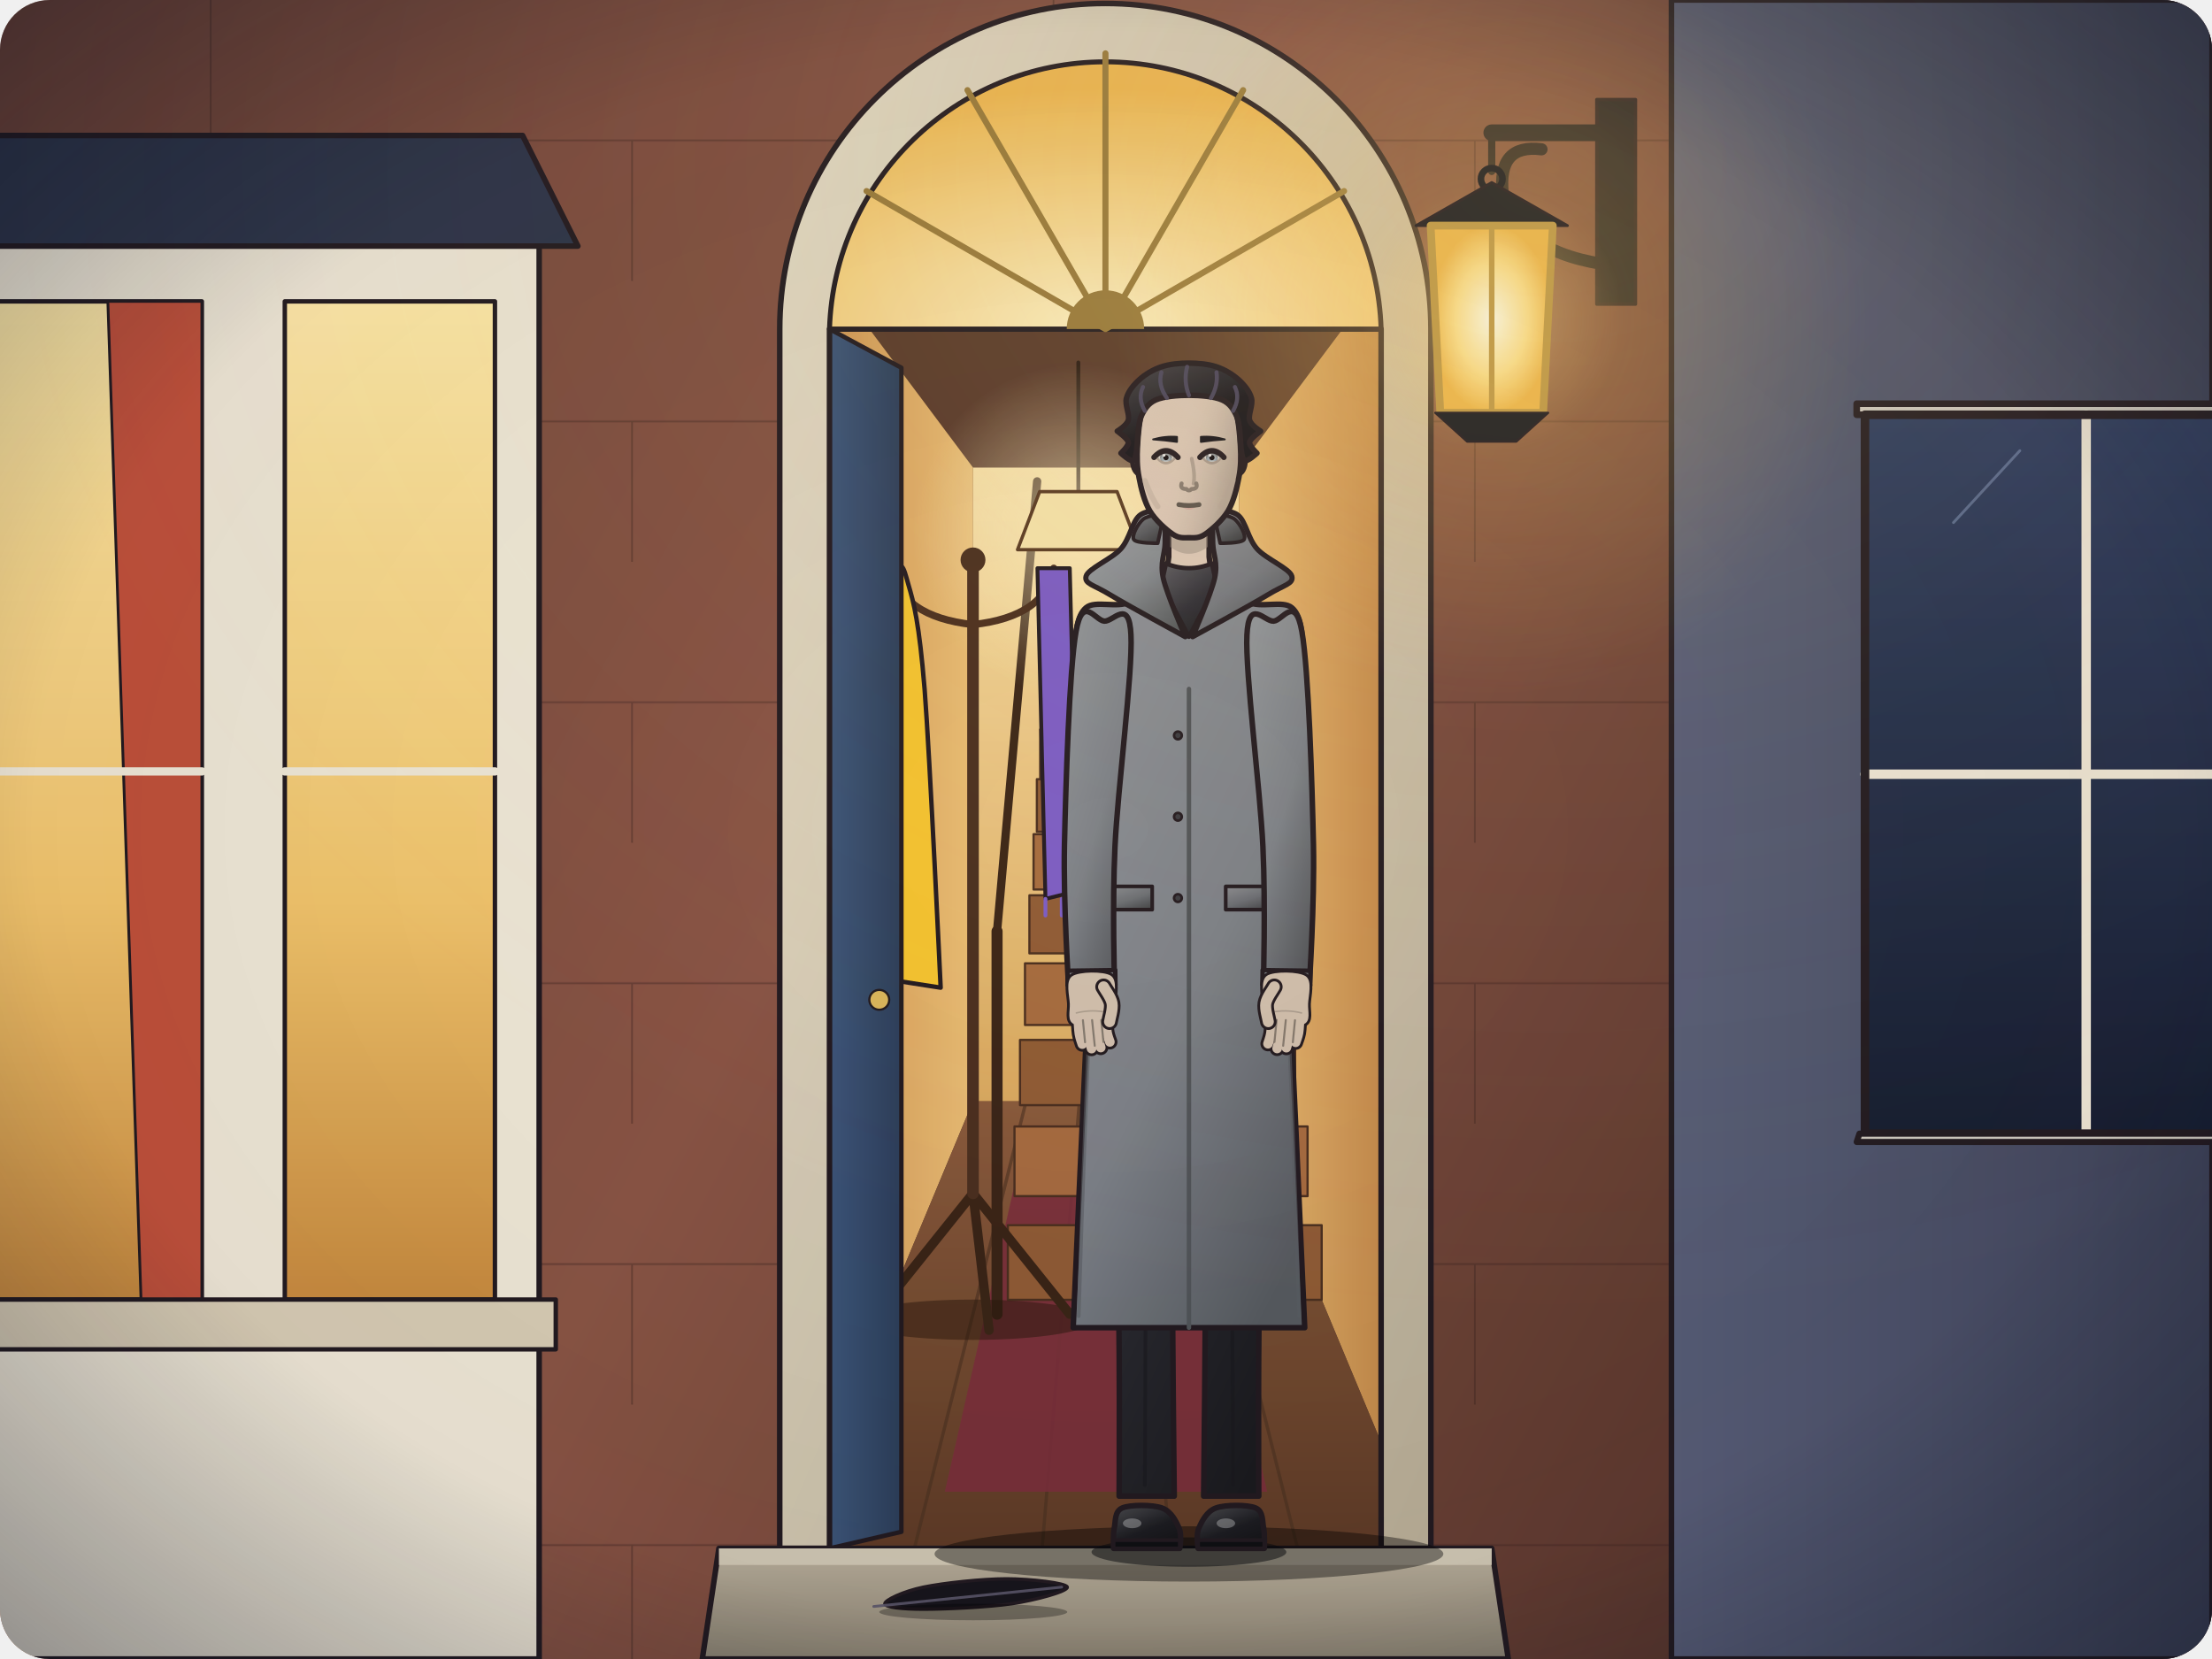
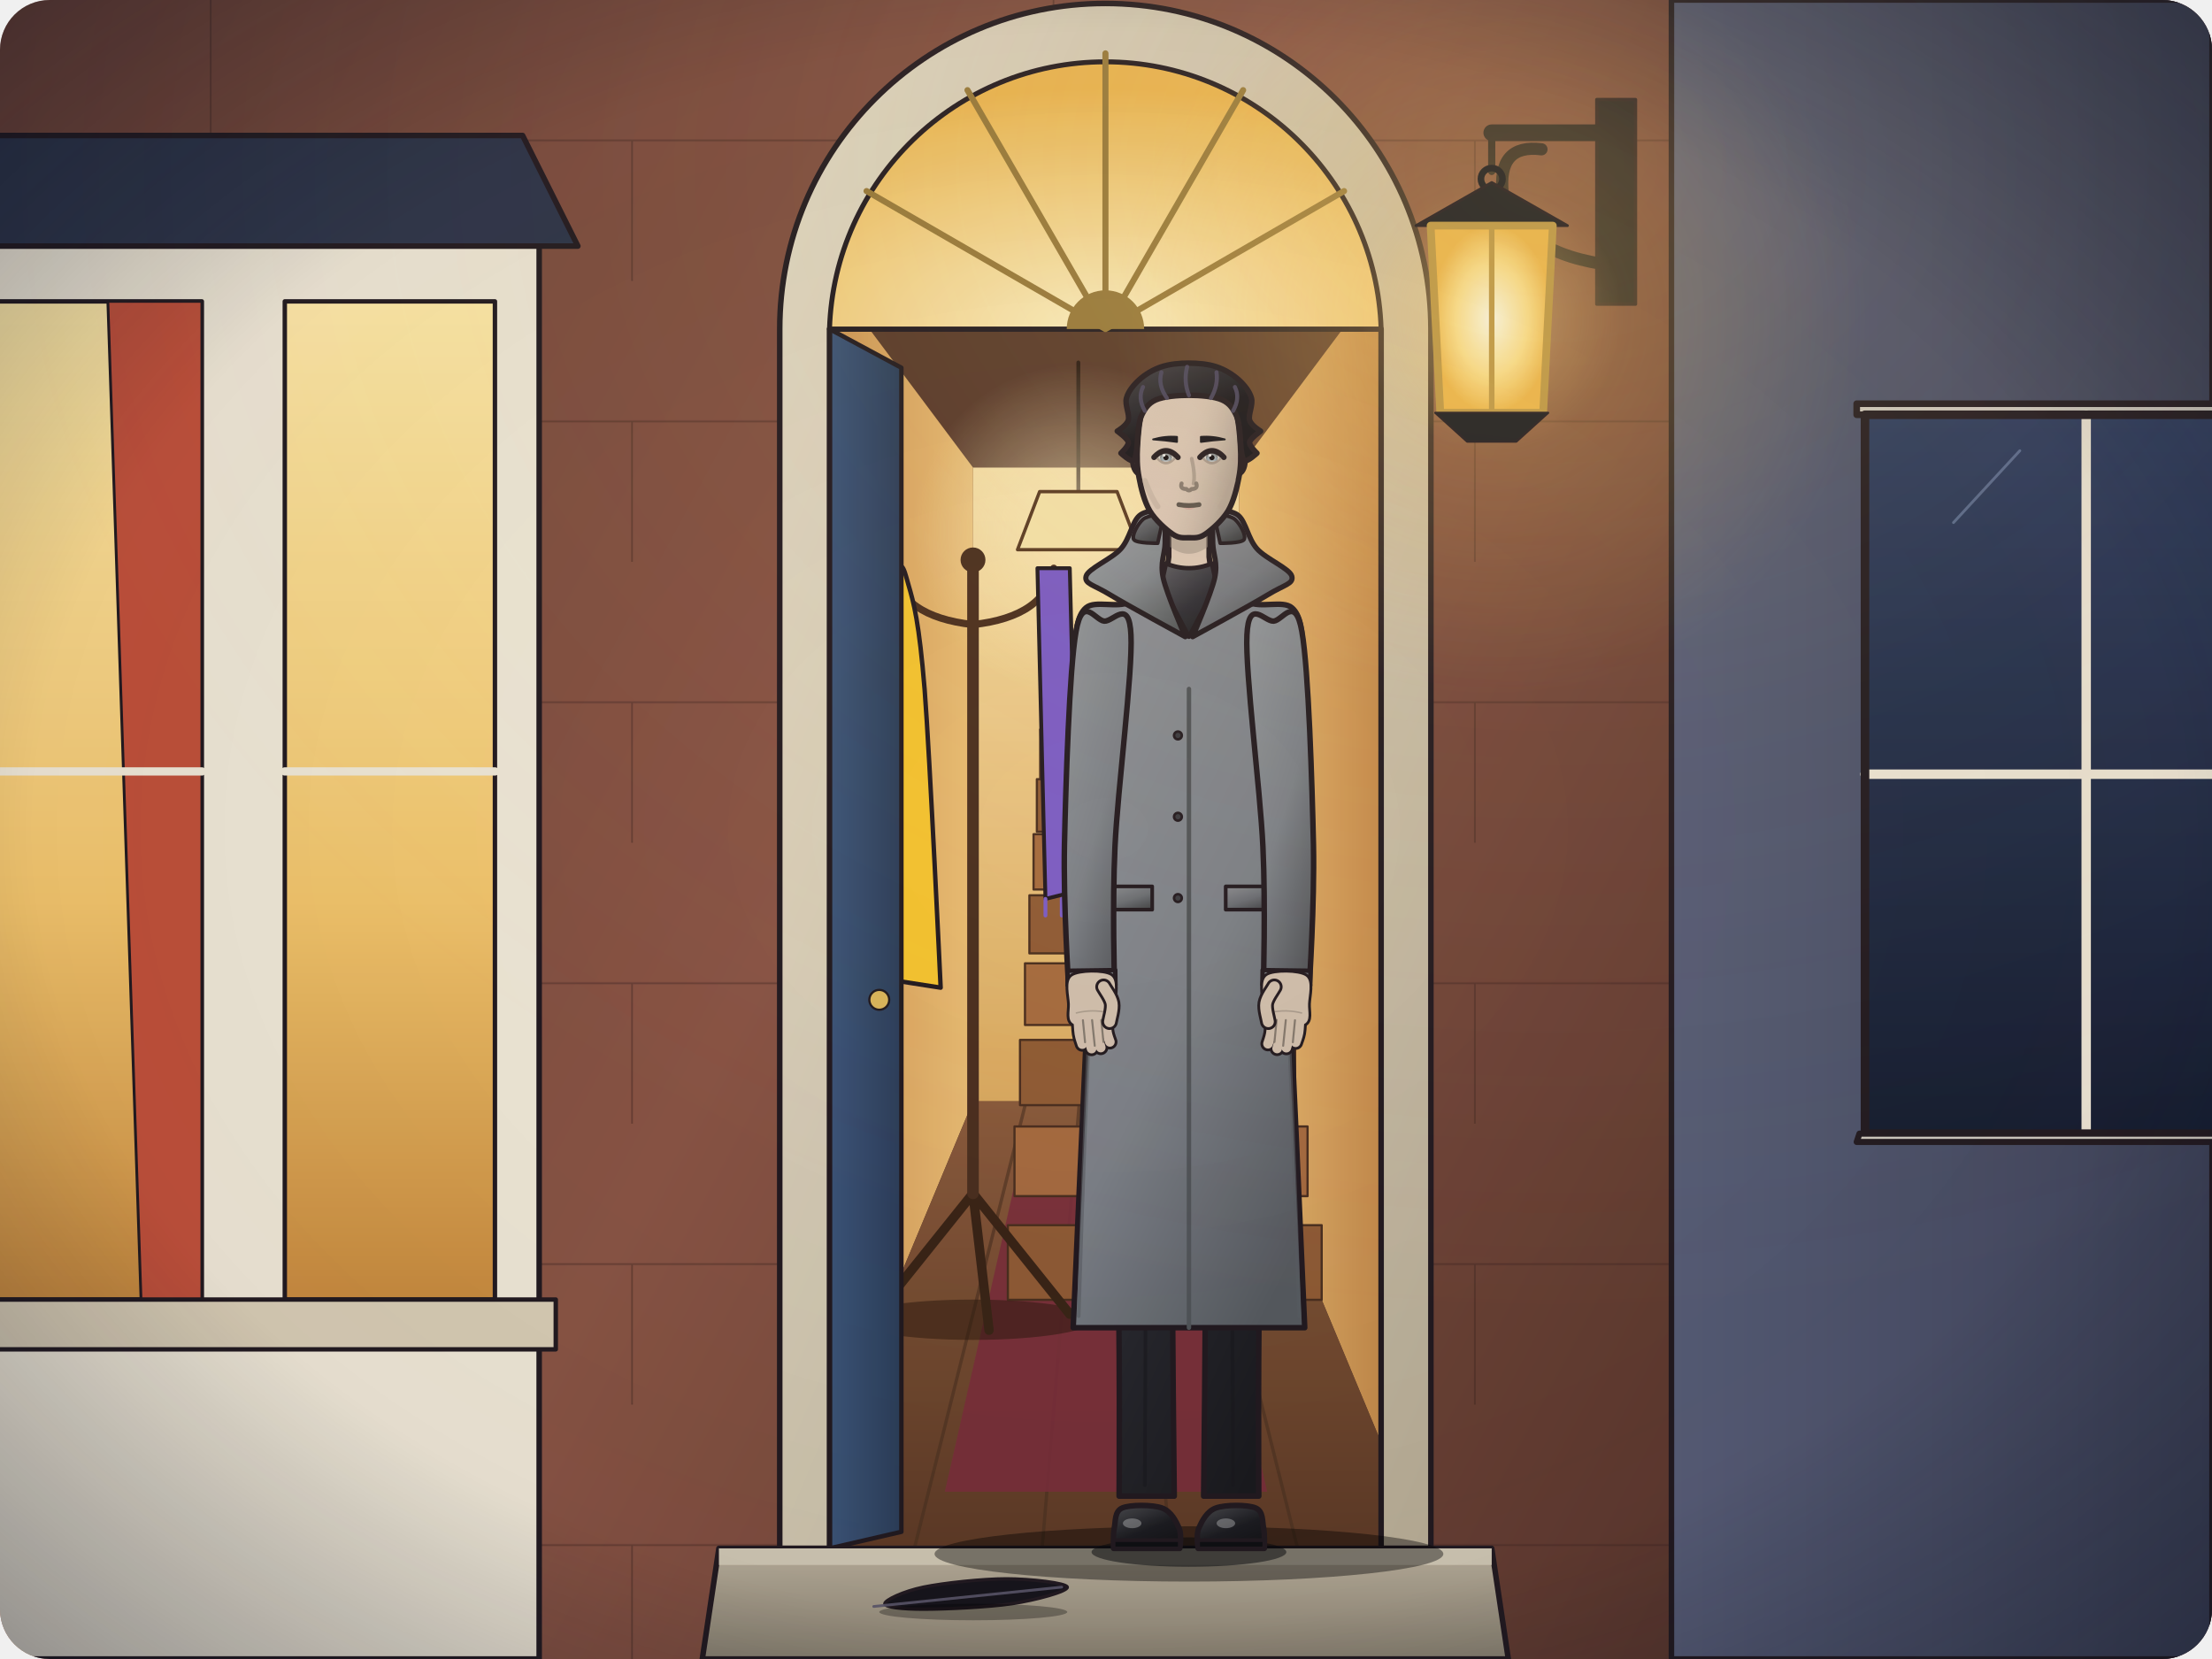
<svg xmlns="http://www.w3.org/2000/svg" viewBox="0 0 800 600" role="img" aria-labelledby="back-cover-title">
  <defs>
    <linearGradient id="back-cover-lg0" x1="0" y1="0" x2="0" y2="1">
      <stop offset="0" stop-color="#f6dca2" />
      <stop offset="1" stop-color="#d9a85e" />
    </linearGradient>
    <linearGradient id="back-cover-lg1" x1="0" y1="0" x2="1" y2="0">
      <stop offset="0" stop-color="#c98a4a" />
      <stop offset="1" stop-color="#e8bb72" />
    </linearGradient>
    <linearGradient id="back-cover-lg2" x1="0" y1="0" x2="1" y2="0">
      <stop offset="0" stop-color="#e8bb72" />
      <stop offset="1" stop-color="#b97a3e" />
    </linearGradient>
    <linearGradient id="back-cover-lg3" x1="0" y1="0" x2="0" y2="1">
      <stop offset="0" stop-color="#8a5a3a" />
      <stop offset="1" stop-color="#5e3a26" />
    </linearGradient>
    <radialGradient id="back-cover-rg4" cx="0.5" cy="0.5" r="0.5">
      <stop offset="0" stop-color="#fff1c4" stop-opacity="0.6" />
      <stop offset="1" stop-color="#fff1c4" stop-opacity="0" />
    </radialGradient>
    <linearGradient id="back-cover-lg5" x1="0" y1="0" x2="1" y2="0">
      <stop offset="0" stop-color="#3c5478" />
      <stop offset="1" stop-color="#2c3d58" />
    </linearGradient>
    <clipPath id="back-cover-cp6">
      <path d="M300,119L499.5,119L499.5,560L300,560Z" />
    </clipPath>
    <linearGradient id="back-cover-lg7" x1="0" y1="0" x2="1" y2="0.4">
      <stop offset="0" stop-color="#6e4236" />
      <stop offset="0.5" stop-color="#8a5444" />
      <stop offset="1" stop-color="#5a362c" />
    </linearGradient>
    <pattern id="back-cover-pt8" width="304.8" height="101.6" patternUnits="userSpaceOnUse">
      <path d="M0,50.8 L304.8,50.8 M76.2,0 L76.2,50.8 M228.6,50.8 L228.6,101.6" fill="none" stroke="#3a221d" stroke-width="0.6" stroke-linejoin="round" stroke-linecap="round" opacity="0.4" />
    </pattern>
    <clipPath id="back-cover-cp9">
      <path d="M0,0 H800 V600 H0 Z M300,119 V560 H499.5 V119 Z" />
    </clipPath>
    <linearGradient id="back-cover-lg10" x1="0" y1="0" x2="1" y2="0">
      <stop offset="0" stop-color="#575c76" />
      <stop offset="1" stop-color="#3e4258" />
    </linearGradient>
    <linearGradient id="back-cover-lg11" x1="0" y1="0" x2="0" y2="1">
      <stop offset="0" stop-color="#2c3a5e" />
      <stop offset="1" stop-color="#151c30" />
    </linearGradient>
    <linearGradient id="back-cover-lg12" x1="0" y1="0" x2="0" y2="1">
      <stop offset="0" stop-color="#ffe9a8" />
      <stop offset="0.6" stop-color="#f2c46b" />
      <stop offset="1" stop-color="#c98a3e" />
    </linearGradient>
    <linearGradient id="back-cover-lg13" x1="0" y1="0" x2="0" y2="1">
      <stop offset="0" stop-color="#ffe9a8" />
      <stop offset="0.6" stop-color="#f2c46b" />
      <stop offset="1" stop-color="#c98a3e" />
    </linearGradient>
    <linearGradient id="back-cover-lg14" x1="0" y1="0" x2="1" y2="1">
      <stop offset="0" stop-color="#e6dcc6" />
      <stop offset="1" stop-color="#b9ad96" />
    </linearGradient>
    <radialGradient id="back-cover-rg15" cx="0.5" cy="1" r="0.9">
      <stop offset="0" stop-color="#fff1c4" />
      <stop offset="1" stop-color="#f0b850" />
    </radialGradient>
    <linearGradient id="back-cover-lg16" x1="0" y1="0" x2="0" y2="1">
      <stop offset="0" stop-color="#b8ae9a" />
      <stop offset="1" stop-color="#8a8170" />
    </linearGradient>
    <radialGradient id="back-cover-rg17" cx="0.5" cy="0.5" r="0.5">
      <stop offset="0" stop-color="#ffd98a" stop-opacity="0.55" />
      <stop offset="0.35" stop-color="#ffc35a" stop-opacity="0.18" />
      <stop offset="1" stop-color="#ffc35a" stop-opacity="0" />
    </radialGradient>
    <radialGradient id="back-cover-rg18" cx="0.5" cy="0.5" r="0.5">
      <stop offset="0" stop-color="#fffbe6" />
      <stop offset="0.6" stop-color="#ffe08a" />
      <stop offset="1" stop-color="#f2b84a" />
    </radialGradient>
    <linearGradient id="back-cover-lg19" x1="0.2" y1="0" x2="0.8" y2="1">
      <stop offset="0" stop-color="#454448" />
      <stop offset="0.55" stop-color="#1c1b20" />
      <stop offset="1" stop-color="#141316" />
    </linearGradient>
    <linearGradient id="back-cover-lg20" x1="0.2" y1="0" x2="0.8" y2="1">
      <stop offset="0" stop-color="#454448" />
      <stop offset="0.55" stop-color="#1c1b20" />
      <stop offset="1" stop-color="#141316" />
    </linearGradient>
    <linearGradient id="back-cover-lg21" x1="0.2" y1="0" x2="0.8" y2="1">
      <stop offset="0" stop-color="#403f44" />
      <stop offset="0.55" stop-color="#26252b" />
      <stop offset="1" stop-color="#1a191d" />
    </linearGradient>
    <linearGradient id="back-cover-lg22" x1="0.2" y1="0" x2="0.8" y2="1">
      <stop offset="0" stop-color="#8b8e95" />
      <stop offset="0.55" stop-color="#7b7f86" />
      <stop offset="1" stop-color="#56595e" />
    </linearGradient>
    <linearGradient id="back-cover-lg23" x1="0.2" y1="0" x2="0.8" y2="1">
      <stop offset="0" stop-color="#84868b" />
      <stop offset="0.55" stop-color="#696c72" />
      <stop offset="1" stop-color="#44464a" />
    </linearGradient>
    <linearGradient id="back-cover-lg24" x1="0.2" y1="0" x2="0.8" y2="1">
      <stop offset="0" stop-color="#84868b" />
      <stop offset="0.55" stop-color="#696c72" />
      <stop offset="1" stop-color="#44464a" />
    </linearGradient>
    <linearGradient id="back-cover-lg25" x1="0.2" y1="0" x2="0.8" y2="1">
      <stop offset="0" stop-color="#8d9197" />
      <stop offset="0.55" stop-color="#7b7f86" />
      <stop offset="1" stop-color="#54565b" />
    </linearGradient>
    <linearGradient id="back-cover-lg26" x1="0.2" y1="0" x2="0.8" y2="1">
      <stop offset="0" stop-color="#868a8f" />
      <stop offset="0.55" stop-color="#6c7076" />
      <stop offset="1" stop-color="#46494d" />
    </linearGradient>
    <linearGradient id="back-cover-lg27" x1="0.2" y1="0" x2="0.8" y2="1">
      <stop offset="0" stop-color="#8d9197" />
      <stop offset="0.55" stop-color="#7b7f86" />
      <stop offset="1" stop-color="#54565b" />
    </linearGradient>
    <linearGradient id="back-cover-lg28" x1="0.2" y1="0" x2="0.8" y2="1">
      <stop offset="0" stop-color="#868a8f" />
      <stop offset="0.55" stop-color="#6c7076" />
      <stop offset="1" stop-color="#46494d" />
    </linearGradient>
    <linearGradient id="back-cover-lg29" x1="0.2" y1="0" x2="0.8" y2="1">
      <stop offset="0" stop-color="#545359" />
      <stop offset="0.55" stop-color="#2e2d35" />
      <stop offset="1" stop-color="#1e1d22" />
    </linearGradient>
    <linearGradient id="back-cover-lg30" x1="0.2" y1="0" x2="0.8" y2="1">
      <stop offset="0" stop-color="#999da2" />
      <stop offset="0.55" stop-color="#83878d" />
      <stop offset="1" stop-color="#55585c" />
    </linearGradient>
    <linearGradient id="back-cover-lg31" x1="0.2" y1="0" x2="0.8" y2="1">
      <stop offset="0" stop-color="#737479" />
      <stop offset="0.55" stop-color="#54565b" />
      <stop offset="1" stop-color="#37383b" />
    </linearGradient>
    <linearGradient id="back-cover-lg32" x1="0.2" y1="0" x2="0.8" y2="1">
      <stop offset="0" stop-color="#8d8f95" />
      <stop offset="0.55" stop-color="#74777e" />
      <stop offset="1" stop-color="#4b4d52" />
    </linearGradient>
    <linearGradient id="back-cover-lg33" x1="0.2" y1="0" x2="0.8" y2="1">
      <stop offset="0" stop-color="#737479" />
      <stop offset="0.55" stop-color="#54565b" />
      <stop offset="1" stop-color="#37383b" />
    </linearGradient>
    <linearGradient id="back-cover-lg34" x1="0" y1="0" x2="1" y2="0.4">
      <stop offset="0" stop-color="#dfcdbc" stop-opacity="0.55" />
      <stop offset="0.45" stop-color="#dbc7b5" stop-opacity="0" />
      <stop offset="1" stop-color="#998b7f" stop-opacity="0.6" />
    </linearGradient>
    <clipPath id="back-cover-cp35">
      <path d="M163,168 Q175,154.2 187,168 Q175,178.2 163,168 Z" />
    </clipPath>
    <radialGradient id="back-cover-rg36" cx="0.5" cy="0.6" r="0.6">
      <stop offset="0" stop-color="#b8bfc4" />
      <stop offset="0.65" stop-color="#9aa4ab" />
      <stop offset="1" stop-color="#4d5256" />
    </radialGradient>
    <clipPath id="back-cover-cp37">
      <path d="M213,168 Q225,154.2 237,168 Q225,178.2 213,168 Z" />
    </clipPath>
    <radialGradient id="back-cover-rg38" cx="0.5" cy="0.6" r="0.6">
      <stop offset="0" stop-color="#b8bfc4" />
      <stop offset="0.65" stop-color="#9aa4ab" />
      <stop offset="1" stop-color="#4d5256" />
    </radialGradient>
    <linearGradient id="back-cover-lg39" x1="0.2" y1="0" x2="0.8" y2="1">
      <stop offset="0" stop-color="#413f44" />
      <stop offset="0.55" stop-color="#17151b" />
      <stop offset="1" stop-color="#151318" />
    </linearGradient>
    <radialGradient id="back-cover-rg40" cx="0.7" cy="0.1" r="0.7">
      <stop offset="0" stop-color="#ffd98a" stop-opacity="0.16" />
      <stop offset="0.5" stop-color="#ffd98a" stop-opacity="0.05" />
      <stop offset="1" stop-color="#ffd98a" stop-opacity="0" />
    </radialGradient>
    <radialGradient id="back-cover-rg41" cx="0.5" cy="0.5" r="0.8">
      <stop offset="0" stop-color="#0b1120" stop-opacity="0" />
      <stop offset="0.6" stop-color="#0b1120" stop-opacity="0.05" />
      <stop offset="1" stop-color="#0b1120" stop-opacity="0.55" />
    </radialGradient>
    <clipPath id="back-cover-cp42">
      <path d="M18,0 H782 A18,18 0 0 1 800,18 V582 A18,18 0 0 1 782,600 H18 A18,18 0 0 1 0,582 V18 A18,18 0 0 1 18,0 Z" />
    </clipPath>
  </defs>
  <g clip-path="url(#back-cover-cp42)">
    <g clip-path="url(#back-cover-cp6)">
      <path d="M224.5,79L575.5,79L575.5,560L224.5,560Z" fill="#5a3a2a" />
      <path d="M351.9,169.1L448.1,169.1L448.1,398.3L351.9,398.3Z" fill="url(#back-cover-lg0)" />
      <path d="M284.5,79L351.9,169.1L351.9,398.3L284.5,560Z" fill="url(#back-cover-lg1)" />
      <path d="M515.5,79L448.1,169.1L448.1,398.3L515.5,560Z" fill="url(#back-cover-lg2)" />
      <path d="M284.5,560L351.9,398.3L448.1,398.3L515.5,560Z" fill="url(#back-cover-lg3)" />
      <path d="M330.7,560 L371.1,398.3" fill="none" stroke="#4a2e1e" stroke-width="1.2" stroke-linejoin="round" stroke-linecap="round" opacity="0.6" />
      <path d="M376.9,560 L390.4,398.3" fill="none" stroke="#4a2e1e" stroke-width="1.2" stroke-linejoin="round" stroke-linecap="round" opacity="0.6" />
      <path d="M423.1,560 L409.6,398.3" fill="none" stroke="#4a2e1e" stroke-width="1.2" stroke-linejoin="round" stroke-linecap="round" opacity="0.6" />
      <path d="M469.3,560 L428.9,398.3" fill="none" stroke="#4a2e1e" stroke-width="1.2" stroke-linejoin="round" stroke-linecap="round" opacity="0.6" />
      <path d="M341.7,539.5L458.3,539.5L428.6,408.8L371.4,408.8Z" fill="#7a2e3a" opacity="0.9" />
      <path d="M364.5,443.1L478,443.1L478,470.1L364.5,470.1Z" fill="#8f5a34" stroke="#4a2e1e" stroke-width="0.8" stroke-linejoin="round" stroke-linecap="round" />
      <path d="M366.9,407.4L472.9,407.4L472.9,432.6L366.9,432.6Z" fill="#a56a3e" stroke="#4a2e1e" stroke-width="0.8" stroke-linejoin="round" stroke-linecap="round" />
      <path d="M368.9,376.1L468.4,376.1L468.4,399.7L368.9,399.7Z" fill="#8f5a34" stroke="#4a2e1e" stroke-width="0.8" stroke-linejoin="round" stroke-linecap="round" />
      <path d="M370.7,348.4L464.5,348.4L464.5,370.7L370.7,370.7Z" fill="#a56a3e" stroke="#4a2e1e" stroke-width="0.8" stroke-linejoin="round" stroke-linecap="round" />
      <path d="M372.3,323.8L460.9,323.8L460.9,344.8L372.3,344.8Z" fill="#8f5a34" stroke="#4a2e1e" stroke-width="0.8" stroke-linejoin="round" stroke-linecap="round" />
      <path d="M373.8,301.7L457.8,301.7L457.8,321.7L373.8,321.7Z" fill="#a56a3e" stroke="#4a2e1e" stroke-width="0.8" stroke-linejoin="round" stroke-linecap="round" />
      <path d="M375,281.8L454.9,281.8L454.9,300.8L375,300.8Z" fill="#8f5a34" stroke="#4a2e1e" stroke-width="0.8" stroke-linejoin="round" stroke-linecap="round" />
      <path d="M376.2,263.8L452.3,263.8L452.3,281.8L376.2,281.8Z" fill="#a56a3e" stroke="#4a2e1e" stroke-width="0.8" stroke-linejoin="round" stroke-linecap="round" />
-       <path d="M360.6,336.8 L375.1,174.1" fill="none" stroke="#3a2416" stroke-width="3" stroke-linejoin="round" stroke-linecap="round" />
-       <path d="M360.6,336.8 L360.6,475.3" fill="none" stroke="#3a2416" stroke-width="4" stroke-linejoin="round" stroke-linecap="round" />
      <path d="M390,131.1 L390,177.8" fill="none" stroke="#2a1a12" stroke-width="1.4" stroke-linejoin="round" stroke-linecap="round" />
      <circle cx="390" cy="191.8" r="60" fill="url(#back-cover-rg4)" />
      <path d="M376,177.8 L404,177.8 L412,198.8 L368,198.8 Z" fill="#f6e2a8" stroke="#5a3a22" stroke-width="1.2" stroke-linejoin="round" stroke-linecap="round" />
      <ellipse cx="351.9" cy="477.3" rx="43.8" ry="7.3" fill="#2a160c" opacity="0.5" />
      <path d="M351.9,431.6 L316.9,475.3 M351.9,431.6 L386.9,475.3 M351.9,431.6 L357.7,481.1" fill="none" stroke="#3a2416" stroke-width="3.4" stroke-linejoin="round" stroke-linecap="round" />
      <path d="M351.9,431.6 L351.9,205.5" fill="none" stroke="#4a2e1e" stroke-width="4.2" stroke-linejoin="round" stroke-linecap="round" />
      <circle cx="351.9" cy="202.5" r="4.5" fill="#4a2e1e" />
      <path d="M351.9,225.9 q-26.2,-2.9 -29.2,-20.4 M351.9,225.9 q26.3,-2.9 29.2,-20.4" fill="none" stroke="#4a2e1e" stroke-width="2.6" stroke-linejoin="round" stroke-linecap="round" />
      <path d="M322.7,208.4C319.3,214.7 311.5,225.4 308.1,249.3C304.7,273.1 302.3,351.3 302.3,351.3C302.3,351.3 340.2,357.2 340.2,357.2C340.2,357.2 336.3,273.6 334.4,249.3C332.4,225 330.5,218.1 328.5,211.3C326.6,204.5 326.1,202.1 322.7,208.4Z" fill="#f4c22f" stroke="#22191f" stroke-width="1.6" stroke-linejoin="round" stroke-linecap="round" />
      <path d="M319.8,263.8 L322.7,345.5" fill="none" stroke="#ab8821" stroke-width="1.2" stroke-linejoin="round" stroke-linecap="round" />
      <path d="M375.2,205.5L386.9,205.5L389.8,322.2L378.1,325.1Z" fill="#7b5bc4" stroke="#22191f" stroke-width="1.4" stroke-linejoin="round" stroke-linecap="round" />
      <path d="M378.1,325.1 l0,6 M384,325.1 l0,6 M389.8,322.2 l0,6" fill="none" stroke="#7b5bc4" stroke-width="1.4" stroke-linejoin="round" stroke-linecap="round" />
      <path d="M300,119L326,133L326,554L300,560Z" fill="url(#back-cover-lg5)" stroke="#22191f" stroke-width="1.6" stroke-linejoin="round" stroke-linecap="round" />
      <circle cx="318" cy="361.6" r="3.6" fill="#d9b55a" stroke="#22191f" stroke-width="0.8" stroke-linejoin="round" stroke-linecap="round" />
    </g>
    <path d="M0,0 H800 V600 H0 Z M300,119 V560 H499.5 V119 Z" fill="url(#back-cover-lg7)" fill-rule="evenodd" />
    <g clip-path="url(#back-cover-cp9)">
      <path d="M0,0L800,0L800,600L0,600Z" fill="url(#back-cover-pt8)" />
    </g>
    <path d="M604.5,0L800,0L800,600L604.5,600Z" fill="url(#back-cover-lg10)" stroke="#22191f" stroke-width="2" stroke-linejoin="round" stroke-linecap="round" />
    <path d="M671.5,146 L837.5,146 L837.5,150 L671.5,150 Z" fill="#d1cbc1" stroke="#22191f" stroke-width="2.4" stroke-linejoin="round" stroke-linecap="round" />
    <path d="M674.5,150 L834.5,150 L834.5,410 L674.5,410 Z" fill="url(#back-cover-lg11)" />
    <path d="M706.5,189 L730.5,163" fill="none" stroke="#8a9cc4" stroke-width="1" stroke-linejoin="round" stroke-linecap="round" opacity="0.5" />
    <path d="M754.5,150 L754.5,410 M674.5,280 L834.5,280" fill="none" stroke="#efe7d6" stroke-width="3.4" stroke-linejoin="round" stroke-linecap="round" />
    <path d="M674.5,150 L834.5,150 L834.5,410 L674.5,410 Z" fill="none" stroke="#22191f" stroke-width="3.1" stroke-linejoin="round" stroke-linecap="round" />
    <path d="M672.5,410 L836.5,410 L837.5,413 L671.5,413 Z" fill="#d1cbc1" stroke="#22191f" stroke-width="2.2" stroke-linejoin="round" stroke-linecap="round" />
    <path d="M-10,89L209,89L189,49L-10,49Z" fill="#2c3348" stroke="#22191f" stroke-width="2" stroke-linejoin="round" stroke-linecap="round" />
    <path d="M-10,89L195,89L195,600L-10,600Z" fill="#efe7d6" stroke="#22191f" stroke-width="2" stroke-linejoin="round" stroke-linecap="round" />
    <path d="M103,109L179,109L179,470L103,470Z" fill="url(#back-cover-lg12)" stroke="#22191f" stroke-width="1.6" stroke-linejoin="round" stroke-linecap="round" />
    <path d="M103,279 L179,279" fill="none" stroke="#efe7d6" stroke-width="3" stroke-linejoin="round" stroke-linecap="round" />
    <path d="M-10,109L73,109L73,470L-10,470Z" fill="url(#back-cover-lg13)" stroke="#22191f" stroke-width="1.6" stroke-linejoin="round" stroke-linecap="round" />
    <path d="M73,109L39,109L51,470L73,470Z" fill="#c0503a" stroke="#22191f" stroke-width="1" stroke-linejoin="round" stroke-linecap="round" />
    <path d="M-10,279 L73,279" fill="none" stroke="#efe7d6" stroke-width="3" stroke-linejoin="round" stroke-linecap="round" />
    <path d="M-10,470L201,470L201,488L-10,488Z" fill="#d8ccb4" stroke="#22191f" stroke-width="1.6" stroke-linejoin="round" stroke-linecap="round" />
    <path d="M282,560 L282,119 A117.75,117.75 0 0 1 517.5,119 L517.5,560 L499.5,560 L499.5,119 L300,119 L300,560 Z" fill="url(#back-cover-lg14)" stroke="#22191f" stroke-width="2" stroke-linejoin="round" stroke-linecap="round" />
    <path d="M300,119 A99.8,99.8 0 0 1 499.5,119 Z" fill="url(#back-cover-rg15)" stroke="#22191f" stroke-width="1.8" stroke-linejoin="round" stroke-linecap="round" />
    <path d="M399.8,119 L313.4,69.1M399.8,119 L349.9,32.6M399.8,119 L399.8,19.3M399.8,119 L449.6,32.6M399.8,119 L486.1,69.1" fill="none" stroke="#9a7a3a" stroke-width="2.2" stroke-linejoin="round" stroke-linecap="round" />
    <path d="M385.8,119 A14,14 0 0 1 413.8,119 Z" fill="#9a7a3a" />
    <path d="M260,560L539.5,560L545.5,600L254,600Z" fill="url(#back-cover-lg16)" stroke="#22191f" stroke-width="2" stroke-linejoin="round" stroke-linecap="round" />
    <path d="M260,560L539.5,560L539.5,566L260,566Z" fill="#cfc6b2" />
    <path d="M320,580C320,578.7 326.7,575.5 334,574C341.3,572.5 355.3,571 364,571C372.7,571 385.7,572.5 386,574C386.3,575.5 374.7,578.7 366,580C357.3,581.3 341.7,582 334,582C326.3,582 320,581.3 320,580Z" fill="#16141a" stroke="#22191f" stroke-width="1.2" stroke-linejoin="round" stroke-linecap="round" />
    <path d="M316,581 L384,574" fill="none" stroke="#5a5568" stroke-width="1" stroke-linejoin="round" stroke-linecap="round" opacity="0.9" />
    <ellipse cx="352" cy="583" rx="34" ry="3" fill="#000" opacity="0.3" />
    <path d="M577.5,36L591.5,36L591.5,110L577.5,110Z" fill="#1b1a1f" stroke="#22191f" stroke-width="1.2" stroke-linejoin="round" stroke-linecap="round" />
    <path d="M583.5,48 L539.5,48" fill="none" stroke="#1b1a1f" stroke-width="6" stroke-linejoin="round" stroke-linecap="round" />
    <path d="M583.5,96 Q549.5,92 543.5,70 Q541.5,52 557.5,54" fill="none" stroke="#1b1a1f" stroke-width="4.4" stroke-linejoin="round" stroke-linecap="round" />
    <path d="M539.5,48 L539.5,62" fill="none" stroke="#1b1a1f" stroke-width="2.6" stroke-linejoin="round" stroke-linecap="round" />
    <circle cx="539.5" cy="115.5" r="135.4" fill="url(#back-cover-rg17)" />
    <circle cx="539.5" cy="64.7" r="3.9" fill="none" stroke="#1b1a1f" stroke-width="2.4" stroke-linejoin="round" stroke-linecap="round" />
    <path d="M512.1,81.6L539.5,66L566.9,81.6Z" fill="#1b1a1f" stroke="#22191f" stroke-width="1" stroke-linejoin="round" stroke-linecap="round" />
    <path d="M517.4,81.6L561.6,81.6L558.1,149.3L520.9,149.3Z" fill="url(#back-cover-rg18)" stroke="#c29a45" stroke-width="2.8" stroke-linejoin="round" stroke-linecap="round" />
    <path d="M539.5,81.6 L539.5,149.3" fill="none" stroke="#c29a45" stroke-width="2" stroke-linejoin="round" stroke-linecap="round" />
    <path d="M519.1,149.3L559.9,149.3L548.4,159.7L530.6,159.7Z" fill="#1b1a1f" stroke="#22191f" stroke-width="0.8" stroke-linejoin="round" stroke-linecap="round" />
    <ellipse cx="430" cy="562" rx="92" ry="10" fill="#000" opacity="0.4" />
    <g transform="translate(430 560) scale(0.3323) translate(-200 -1356)">
      <ellipse cx="200" cy="1360" rx="106" ry="16" fill="#05070c" opacity="0.5" />
      <path d="M118,1356C118,1356 117.2,1341.3 118.7,1334C120.3,1326.7 118.8,1315.7 127.4,1312C136,1308.3 160.3,1308.3 170.6,1312C180.9,1315.7 186,1326.7 189.3,1334C192.5,1341.3 190,1356 190,1356C190,1356 118,1356 118,1356Z" fill="url(#back-cover-lg19)" stroke="#22191f" stroke-width="6" stroke-linejoin="round" stroke-linecap="round" />
      <path d="M118,1347 L190,1347 L190,1356 L118,1356 Z" fill="#0f0f12" stroke="#22191f" stroke-width="4" stroke-linejoin="round" stroke-linecap="round" />
      <ellipse cx="138.2" cy="1328.7" rx="10.1" ry="5.3" fill="#ffffff" opacity="0.3" />
      <path d="M210,1356C210,1356 207.5,1341.3 210.7,1334C214,1326.7 219.1,1315.7 229.4,1312C239.7,1308.3 264,1308.3 272.6,1312C281.2,1315.7 279.7,1326.7 281.3,1334C282.8,1341.3 282,1356 282,1356C282,1356 210,1356 210,1356Z" fill="url(#back-cover-lg20)" stroke="#22191f" stroke-width="6" stroke-linejoin="round" stroke-linecap="round" />
      <path d="M210,1347 L282,1347 L282,1356 L210,1356 Z" fill="#0f0f12" stroke="#22191f" stroke-width="4" stroke-linejoin="round" stroke-linecap="round" />
      <ellipse cx="240.2" cy="1328.7" rx="10.1" ry="5.3" fill="#ffffff" opacity="0.3" />
      <path d="M200,597.6C229.3,597.6 272,580.7 288,597.6C304,614.5 297.7,629.2 296,698.7C294.3,768.2 281.3,914.7 278,1014.7C274.7,1114.8 276,1299.1 276,1299.1C276,1299.1 216,1299.1 216,1299.1C216,1299.1 218.3,1098.2 218,1014.7C217.7,931.2 217,839.3 214,798.2C211,757.2 200,768.2 200,768.2C200,768.2 189,757.2 186,798.2C183,839.3 182.3,931.2 182,1014.7C181.7,1098.2 184,1299.1 184,1299.1C184,1299.1 124,1299.1 124,1299.1C124,1299.1 125.3,1114.8 122,1014.7C118.7,914.7 105.7,768.2 104,698.7C102.3,629.2 96,614.5 112,597.6C128,580.7 170.7,597.6 200,597.6Z" fill="url(#back-cover-lg21)" stroke="#22191f" stroke-width="6" stroke-linejoin="round" stroke-linecap="round" />
      <path d="M154,808.2 L152,1287.1" fill="none" stroke="#19181c" stroke-width="4" stroke-linejoin="round" stroke-linecap="round" opacity="0.6" />
      <path d="M246,808.2 L248,1287.1" fill="none" stroke="#19181c" stroke-width="4" stroke-linejoin="round" stroke-linecap="round" opacity="0.6" />
      <path d="M200,287.9C208.7,287.9 215.3,281.6 226,287.9C236.7,294.2 249.7,318.5 264,325.8C278.3,333.2 302,323.7 312,332.2C322,340.6 323.3,359.5 324,376.4C324.7,393.3 320.3,396.4 316,433.3C311.7,470.1 299.3,549.1 298,597.6C296.7,646.1 303.3,637.6 308,724C312.7,810.4 326,1115.8 326,1115.8C326,1115.8 200,1115.8 200,1115.8C200,1115.8 74,1115.8 74,1115.8C74,1115.8 87.3,810.4 92,724C96.7,637.6 103.3,646.1 102,597.6C100.7,549.1 88.3,470.1 84,433.3C79.7,396.4 75.3,393.3 76,376.4C76.7,359.5 78,340.6 88,332.2C98,323.7 121.7,333.2 136,325.8C150.3,318.5 163.3,294.2 174,287.9C184.7,281.6 191.3,287.9 200,287.9Z" fill="url(#back-cover-lg22)" stroke="#22191f" stroke-width="6" stroke-linejoin="round" stroke-linecap="round" />
      <path d="M200,420.6 L200,1115.8" fill="none" stroke="#505357" stroke-width="4.8" stroke-linejoin="round" stroke-linecap="round" />
      <circle cx="188" cy="471.2" r="4.2" fill="#3a3a40" stroke="#22191f" stroke-width="2.8" stroke-linejoin="round" stroke-linecap="round" />
      <circle cx="188" cy="559.7" r="4.2" fill="#3a3a40" stroke="#22191f" stroke-width="2.8" stroke-linejoin="round" stroke-linecap="round" />
      <circle cx="188" cy="648.2" r="4.2" fill="#3a3a40" stroke="#22191f" stroke-width="2.8" stroke-linejoin="round" stroke-linecap="round" />
      <path d="M96,686.1 Q86,901 80,1103.2 M304,686.1 Q314,901 320,1103.2" fill="none" stroke="#595b60" stroke-width="4" stroke-linejoin="round" stroke-linecap="round" opacity="0.6" />
      <path d="M160,635.5 L114,635.5 L112,660.8 L160,660.8 Z" fill="url(#back-cover-lg23)" stroke="#22191f" stroke-width="4" stroke-linejoin="round" stroke-linecap="round" />
      <path d="M240,635.5 L286,635.5 L288,660.8 L240,660.8 Z" fill="url(#back-cover-lg24)" stroke="#22191f" stroke-width="4" stroke-linejoin="round" stroke-linecap="round" />
      <path d="M107.9,346.8C97.9,346.1 84.3,317.4 77.1,358C69.8,398.6 65.9,526.1 64.5,590.3C63.2,654.6 69,743.3 69,743.3C69,743.3 119,742.6 119,742.6C119,742.6 116.5,655.7 119.5,592.2C122.5,528.8 138.9,402.8 136.9,361.9C135,321 117.8,347.4 107.9,346.8Z" fill="url(#back-cover-lg25)" stroke="#22191f" stroke-width="6" stroke-linejoin="round" stroke-linecap="round" />
      <path d="M67.8,727.3L68,743.3L120,742.6L119.8,726.6Z" fill="url(#back-cover-lg26)" stroke="#22191f" stroke-width="4.8" stroke-linejoin="round" stroke-linecap="round" />
      <g transform="translate(94 739) rotate(-0.8)">
        <path d="M-21,-6C-13.5,-11 13.5,-11 21,-6C28.5,-1 24.2,15.3 24,24C23.8,32.7 27.3,42.3 20,46C12.7,49.7 -12.7,49.7 -20,46C-27.3,42.3 -23.8,32.7 -24,24C-24.2,15.3 -28.5,-1 -21,-6Z" fill="#22191f" stroke="#22191f" stroke-width="6" stroke-linejoin="round" stroke-linecap="round" />
        <path d="M-15,40C-14.8,42.8 -14.7,52.1 -14,56.8C-13.3,61.5 -11.5,66.1 -11,68" fill="none" stroke="#22191f" stroke-width="16.5" stroke-linejoin="round" stroke-linecap="round" />
        <path d="M-5,40C-4.8,43.3 -4.7,54.3 -4,59.8C-3.3,65.3 -1.5,70.8 -1,73" fill="none" stroke="#22191f" stroke-width="16.5" stroke-linejoin="round" stroke-linecap="round" />
        <path d="M5,40C5.2,43.2 5.3,53.9 6,59.2C6.7,64.5 8.5,69.9 9,72" fill="none" stroke="#22191f" stroke-width="16.5" stroke-linejoin="round" stroke-linecap="round" />
        <path d="M15,40C15.2,42.6 15.3,51.3 16,55.6C16.7,59.9 18.5,64.3 19,66" fill="none" stroke="#22191f" stroke-width="16.5" stroke-linejoin="round" stroke-linecap="round" />
        <path d="M-21,-6C-13.5,-11 13.5,-11 21,-6C28.5,-1 24.2,15.3 24,24C23.8,32.7 27.3,42.3 20,46C12.7,49.7 -12.7,49.7 -20,46C-27.3,42.3 -23.8,32.7 -24,24C-24.2,15.3 -28.5,-1 -21,-6Z" fill="#cfbdac" />
        <path d="M-15,40C-14.8,42.8 -14.7,52.1 -14,56.8C-13.3,61.5 -11.5,66.1 -11,68" fill="none" stroke="#cfbdac" stroke-width="10.5" stroke-linejoin="round" stroke-linecap="round" />
        <path d="M-5,40C-4.8,43.3 -4.7,54.3 -4,59.8C-3.3,65.3 -1.5,70.8 -1,73" fill="none" stroke="#cfbdac" stroke-width="10.5" stroke-linejoin="round" stroke-linecap="round" />
        <path d="M5,40C5.2,43.2 5.3,53.9 6,59.2C6.7,64.5 8.5,69.9 9,72" fill="none" stroke="#cfbdac" stroke-width="10.5" stroke-linejoin="round" stroke-linecap="round" />
        <path d="M15,40C15.2,42.6 15.3,51.3 16,55.6C16.7,59.9 18.5,64.3 19,66" fill="none" stroke="#cfbdac" stroke-width="10.5" stroke-linejoin="round" stroke-linecap="round" />
        <path d="M-10,42 L-8,66 M0,42 L2.5,70 M10,42 L12,66" fill="none" stroke="#7c7167" stroke-width="2.2" stroke-linejoin="round" stroke-linecap="round" opacity="0.9" />
        <path d="M-17,34 Q0,30 17,34" fill="none" stroke="#918478" stroke-width="1.6" stroke-linejoin="round" stroke-linecap="round" opacity="0.6" />
        <path d="M13,6C14.5,9 21,17.7 22,24C23,30.3 19.5,40.7 19,44" fill="none" stroke="#22191f" stroke-width="18" stroke-linejoin="round" stroke-linecap="round" />
        <path d="M13,6C14.5,9 21,17.7 22,24C23,30.3 19.5,40.7 19,44" fill="none" stroke="#cfbdac" stroke-width="12" stroke-linejoin="round" stroke-linecap="round" />
      </g>
      <path d="M292.1,346.8C282.2,347.4 265,321 263.1,361.9C261.1,402.8 277.5,528.8 280.5,592.2C283.5,655.7 281,742.6 281,742.6C281,742.6 331,743.3 331,743.3C331,743.3 336.8,654.6 335.5,590.3C334.1,526.1 330.2,398.6 322.9,358C315.7,317.4 302.1,346.1 292.1,346.8Z" fill="url(#back-cover-lg27)" stroke="#22191f" stroke-width="6" stroke-linejoin="round" stroke-linecap="round" />
      <path d="M280.2,726.6L280,742.6L332,743.3L332.2,727.3Z" fill="url(#back-cover-lg28)" stroke="#22191f" stroke-width="4.8" stroke-linejoin="round" stroke-linecap="round" />
      <g transform="translate(306 739) rotate(0.8)">
        <path d="M-21,-6C-13.5,-11 13.5,-11 21,-6C28.5,-1 24.2,15.3 24,24C23.8,32.7 27.3,42.3 20,46C12.7,49.7 -12.7,49.7 -20,46C-27.3,42.3 -23.8,32.7 -24,24C-24.2,15.3 -28.5,-1 -21,-6Z" fill="#22191f" stroke="#22191f" stroke-width="6" stroke-linejoin="round" stroke-linecap="round" />
        <path d="M-15,40C-15.2,42.8 -15.3,52.1 -16,56.8C-16.7,61.5 -18.5,66.1 -19,68" fill="none" stroke="#22191f" stroke-width="16.5" stroke-linejoin="round" stroke-linecap="round" />
        <path d="M-5,40C-5.2,43.3 -5.3,54.3 -6,59.8C-6.7,65.3 -8.5,70.8 -9,73" fill="none" stroke="#22191f" stroke-width="16.5" stroke-linejoin="round" stroke-linecap="round" />
        <path d="M5,40C4.8,43.2 4.7,53.9 4,59.2C3.3,64.5 1.5,69.9 1,72" fill="none" stroke="#22191f" stroke-width="16.5" stroke-linejoin="round" stroke-linecap="round" />
        <path d="M15,40C14.8,42.6 14.7,51.3 14,55.6C13.3,59.9 11.5,64.3 11,66" fill="none" stroke="#22191f" stroke-width="16.5" stroke-linejoin="round" stroke-linecap="round" />
        <path d="M-21,-6C-13.5,-11 13.5,-11 21,-6C28.5,-1 24.2,15.3 24,24C23.8,32.7 27.3,42.3 20,46C12.7,49.7 -12.7,49.7 -20,46C-27.3,42.3 -23.8,32.7 -24,24C-24.2,15.3 -28.5,-1 -21,-6Z" fill="#cfbdac" />
        <path d="M-15,40C-15.2,42.8 -15.3,52.1 -16,56.8C-16.7,61.5 -18.5,66.1 -19,68" fill="none" stroke="#cfbdac" stroke-width="10.5" stroke-linejoin="round" stroke-linecap="round" />
        <path d="M-5,40C-5.2,43.3 -5.3,54.3 -6,59.8C-6.7,65.3 -8.5,70.8 -9,73" fill="none" stroke="#cfbdac" stroke-width="10.5" stroke-linejoin="round" stroke-linecap="round" />
        <path d="M5,40C4.8,43.2 4.7,53.9 4,59.2C3.3,64.5 1.5,69.9 1,72" fill="none" stroke="#cfbdac" stroke-width="10.5" stroke-linejoin="round" stroke-linecap="round" />
        <path d="M15,40C14.8,42.6 14.7,51.3 14,55.6C13.3,59.9 11.5,64.3 11,66" fill="none" stroke="#cfbdac" stroke-width="10.5" stroke-linejoin="round" stroke-linecap="round" />
        <path d="M-10,42 L-12,66 M0,42 L-2.5,70 M10,42 L8,66" fill="none" stroke="#7c7167" stroke-width="2.2" stroke-linejoin="round" stroke-linecap="round" opacity="0.9" />
        <path d="M-17,34 Q0,30 17,34" fill="none" stroke="#918478" stroke-width="1.6" stroke-linejoin="round" stroke-linecap="round" opacity="0.6" />
        <path d="M-13,6C-14.5,9 -21,17.7 -22,24C-23,30.3 -19.5,40.7 -19,44" fill="none" stroke="#22191f" stroke-width="18" stroke-linejoin="round" stroke-linecap="round" />
        <path d="M-13,6C-14.5,9 -21,17.7 -22,24C-23,30.3 -19.5,40.7 -19,44" fill="none" stroke="#cfbdac" stroke-width="12" stroke-linejoin="round" stroke-linecap="round" />
      </g>
      <path d="M178,200 L222,200 L222,276.88 Q224,298.88 238,306.88 L162,306.88 Q176,298.88 178,276.88 Z" fill="#dbc7b5" stroke="#22191f" stroke-width="6" stroke-linejoin="round" stroke-linecap="round" />
      <path d="M179.5,200 L220.5,200 L220.5,266 Q200,281 179.5,266 Z" fill="#998b7f" opacity="0.5" />
      <path d="M175,284.1 Q200,294.2 225,284.1 L230,306.9 L200,363.8 L170,306.9 Z" fill="url(#back-cover-lg29)" stroke="#22191f" stroke-width="4.8" stroke-linejoin="round" stroke-linecap="round" />
      <path d="M174,226C174,226 154,225 146,232C138,239 135.7,257 126,268C116.3,279 90,289.7 88,298C86,306.3 96,307 114,318C132,329 196,363.8 196,363.8C196,363.8 175.7,317 172,300C168.3,283 173.7,274.3 174,262C174.3,249.7 174,226 174,226Z" fill="url(#back-cover-lg30)" stroke="#22191f" stroke-width="5.6" stroke-linejoin="round" stroke-linecap="round" />
      <path d="M173,230C173,230 155.5,231.3 150,236C144.5,240.7 137.3,253.7 140,258C142.7,262.3 166,262 166,262C166,262 173,230 173,230Z" fill="url(#back-cover-lg31)" stroke="#22191f" stroke-width="4" stroke-linejoin="round" stroke-linecap="round" />
      <path d="M226,226C226,226 246,225 254,232C262,239 264.3,257 274,268C283.7,279 310,289.7 312,298C314,306.3 304,307 286,318C268,329 204,363.8 204,363.8C204,363.8 224.3,317 228,300C231.7,283 226.3,274.3 226,262C225.7,249.7 226,226 226,226Z" fill="url(#back-cover-lg32)" stroke="#22191f" stroke-width="5.6" stroke-linejoin="round" stroke-linecap="round" />
      <path d="M227,230C227,230 244.5,231.3 250,236C255.5,240.7 262.7,253.7 260,258C257.3,262.3 234,262 234,262C234,262 227,230 227,230Z" fill="url(#back-cover-lg33)" stroke="#22191f" stroke-width="4" stroke-linejoin="round" stroke-linecap="round" />
      <ellipse cx="147" cy="172" rx="8.5" ry="15" fill="#dbc7b5" stroke="#22191f" stroke-width="5.2" stroke-linejoin="round" stroke-linecap="round" />
      <path d="M146,163 Q141,170 146,181" fill="none" stroke="#998b7f" stroke-width="4" stroke-linejoin="round" stroke-linecap="round" />
      <ellipse cx="253" cy="172" rx="8.5" ry="15" fill="#dbc7b5" stroke="#22191f" stroke-width="5.2" stroke-linejoin="round" stroke-linecap="round" />
      <path d="M254,163 Q259,170 254,181" fill="none" stroke="#998b7f" stroke-width="4" stroke-linejoin="round" stroke-linecap="round" />
      <path d="M200,84C211.2,84 225.2,83.6 233.6,89C242,94.4 246.7,105.5 250.4,116.7C254.1,127.8 255.3,143.7 256,156C256.7,168.3 256.6,178.8 254.3,190.6C252.1,202.4 248.6,216.5 242.6,226.8C236.5,237 225,247.1 217.9,252C210.8,256.9 206,256 200,256C194,256 189.2,256.9 182.1,252C175,247.1 163.5,237 157.4,226.8C151.4,216.5 147.9,202.4 145.7,190.6C143.4,178.8 143.3,168.3 144,156C144.7,143.7 145.9,127.8 149.6,116.7C153.3,105.5 158,94.4 166.4,89C174.8,83.6 188.8,84 200,84Z" fill="#dbc7b5" />
      <path d="M200,84C211.2,84 225.2,83.6 233.6,89C242,94.4 246.7,105.5 250.4,116.7C254.1,127.8 255.3,143.7 256,156C256.7,168.3 256.6,178.8 254.3,190.6C252.1,202.4 248.6,216.5 242.6,226.8C236.5,237 225,247.1 217.9,252C210.8,256.9 206,256 200,256C194,256 189.2,256.9 182.1,252C175,247.1 163.5,237 157.4,226.8C151.4,216.5 147.9,202.4 145.7,190.6C143.4,178.8 143.3,168.3 144,156C144.7,143.7 145.9,127.8 149.6,116.7C153.3,105.5 158,94.4 166.4,89C174.8,83.6 188.8,84 200,84Z" fill="url(#back-cover-lg34)" />
      <path d="M200,84C211.2,84 225.2,83.6 233.6,89C242,94.4 246.7,105.5 250.4,116.7C254.1,127.8 255.3,143.7 256,156C256.7,168.3 256.6,178.8 254.3,190.6C252.1,202.4 248.6,216.5 242.6,226.8C236.5,237 225,247.1 217.9,252C210.8,256.9 206,256 200,256C194,256 189.2,256.9 182.1,252C175,247.1 163.5,237 157.4,226.8C151.4,216.5 147.9,202.4 145.7,190.6C143.4,178.8 143.3,168.3 144,156C144.7,143.7 145.9,127.8 149.6,116.7C153.3,105.5 158,94.4 166.4,89C174.8,83.6 188.8,84 200,84Z" fill="none" stroke="#22191f" stroke-width="6" stroke-linejoin="round" stroke-linecap="round" />
      <path d="M152,194 Q160,214 166,222 M248,194 Q240,214 234,222" fill="none" stroke="#b4a394" stroke-width="6" stroke-linejoin="round" stroke-linecap="round" opacity="0.4" />
      <path d="M187,146.25 Q174,145.25 161,149 Q174,149.925 187,151.75 Z" fill="#17151b" stroke="#17151b" stroke-width="2" stroke-linejoin="round" stroke-linecap="round" />
      <path d="M213,146.25 Q226,145.25 239,149 Q226,149.925 213,151.75 Z" fill="#17151b" stroke="#17151b" stroke-width="2" stroke-linejoin="round" stroke-linecap="round" />
      <path d="M163,168 Q175,154.2 187,168 Q175,178.2 163,168 Z" fill="#fbf7f0" />
      <g clip-path="url(#back-cover-cp35)">
        <circle cx="175" cy="168.8" r="6.4" fill="url(#back-cover-rg36)" />
        <circle cx="175" cy="168.8" r="2.9" fill="#120c10" />
        <circle cx="172.8" cy="166.1" r="1.7" fill="#ffffff" opacity="1" />
        <path d="M163,168 Q175,154.2 187,168" fill="none" stroke="#83776d" stroke-width="10" stroke-linejoin="round" stroke-linecap="round" opacity="0.3" />
      </g>
      <path d="M162,168.5 Q175,154.2 188,168.5" fill="none" stroke="#22191f" stroke-width="6" stroke-linejoin="round" stroke-linecap="round" />
      <path d="M166,170 Q175,179.7 184,170" fill="none" stroke="#8e8176" stroke-width="2.8" stroke-linejoin="round" stroke-linecap="round" opacity="0.6" />
      <path d="M213,168 Q225,154.2 237,168 Q225,178.2 213,168 Z" fill="#fbf7f0" />
      <g clip-path="url(#back-cover-cp37)">
        <circle cx="225" cy="168.8" r="6.4" fill="url(#back-cover-rg38)" />
        <circle cx="225" cy="168.8" r="2.9" fill="#120c10" />
        <circle cx="222.8" cy="166.1" r="1.7" fill="#ffffff" opacity="1" />
        <path d="M213,168 Q225,154.2 237,168" fill="none" stroke="#83776d" stroke-width="10" stroke-linejoin="round" stroke-linecap="round" opacity="0.3" />
      </g>
      <path d="M212,168.5 Q225,154.2 238,168.5" fill="none" stroke="#22191f" stroke-width="6" stroke-linejoin="round" stroke-linecap="round" />
      <path d="M216,170 Q225,179.7 234,170" fill="none" stroke="#8e8176" stroke-width="2.8" stroke-linejoin="round" stroke-linecap="round" opacity="0.6" />
      <path d="M203,170 Q207,188 205,197" fill="none" stroke="#887b70" stroke-width="4" stroke-linejoin="round" stroke-linecap="round" opacity="0.5" />
      <path d="M192,197 Q190,203 197.2,203 Q200,206 202.8,203 Q210,203 208,197" fill="none" stroke="#887b70" stroke-width="4.4" stroke-linejoin="round" stroke-linecap="round" opacity="1" />
      <path d="M192,222 Q200,229 208,222 Q200,223 192,222 Z" fill="#cfa29a" opacity="0.8" />
      <path d="M189,220 Q200,222 211,220" fill="none" stroke="#5c544c" stroke-width="5.2" stroke-linejoin="round" stroke-linecap="round" />
      <path d="M140,172C137,174.3 126,164 126,164C126,164 134.7,156 134,152C133.3,148 122,140 122,140C122,140 132.3,134 134,128C135.7,122 130,111.3 132,104C134,96.7 139.7,89.7 146,84C152.3,78.3 161,73 170,70C179,67 190,66 200,66C210,66 221,67 230,70C239,73 247.7,78.3 254,84C260.3,89.7 266,96.7 268,104C270,111.3 264.3,122 266,128C267.7,134 278,140 278,140C278,140 266.7,148 266,152C265.3,156 274,164 274,164C274,164 263,174.3 260,172C257,169.7 256,150 256,150C256,150 255.3,131.3 252,124C248.7,116.7 244.7,109.8 236,106C227.3,102.2 212,101 200,101C188,101 172.7,102.2 164,106C155.3,109.8 151.3,116.7 148,124C144.7,131.3 144,150 144,150C144,150 143,169.7 140,172Z" fill="url(#back-cover-lg39)" stroke="#22191f" stroke-width="6" stroke-linejoin="round" stroke-linecap="round" />
      <path d="M176,104 Q166,90 170,76 M200,101 Q194,86 198,70 M224,104 Q232,90 230,76 M152,118 Q144,104 150,92 M248,118 Q256,104 250,92" fill="none" stroke="#4d4760" stroke-width="4.4" stroke-linejoin="round" stroke-linecap="round" opacity="0.9" />
    </g>
    <rect x="0" y="0" width="800" height="600" fill="url(#back-cover-rg40)" />
    <rect x="0" y="0" width="800" height="600" fill="url(#back-cover-rg41)" />
  </g>
</svg>
